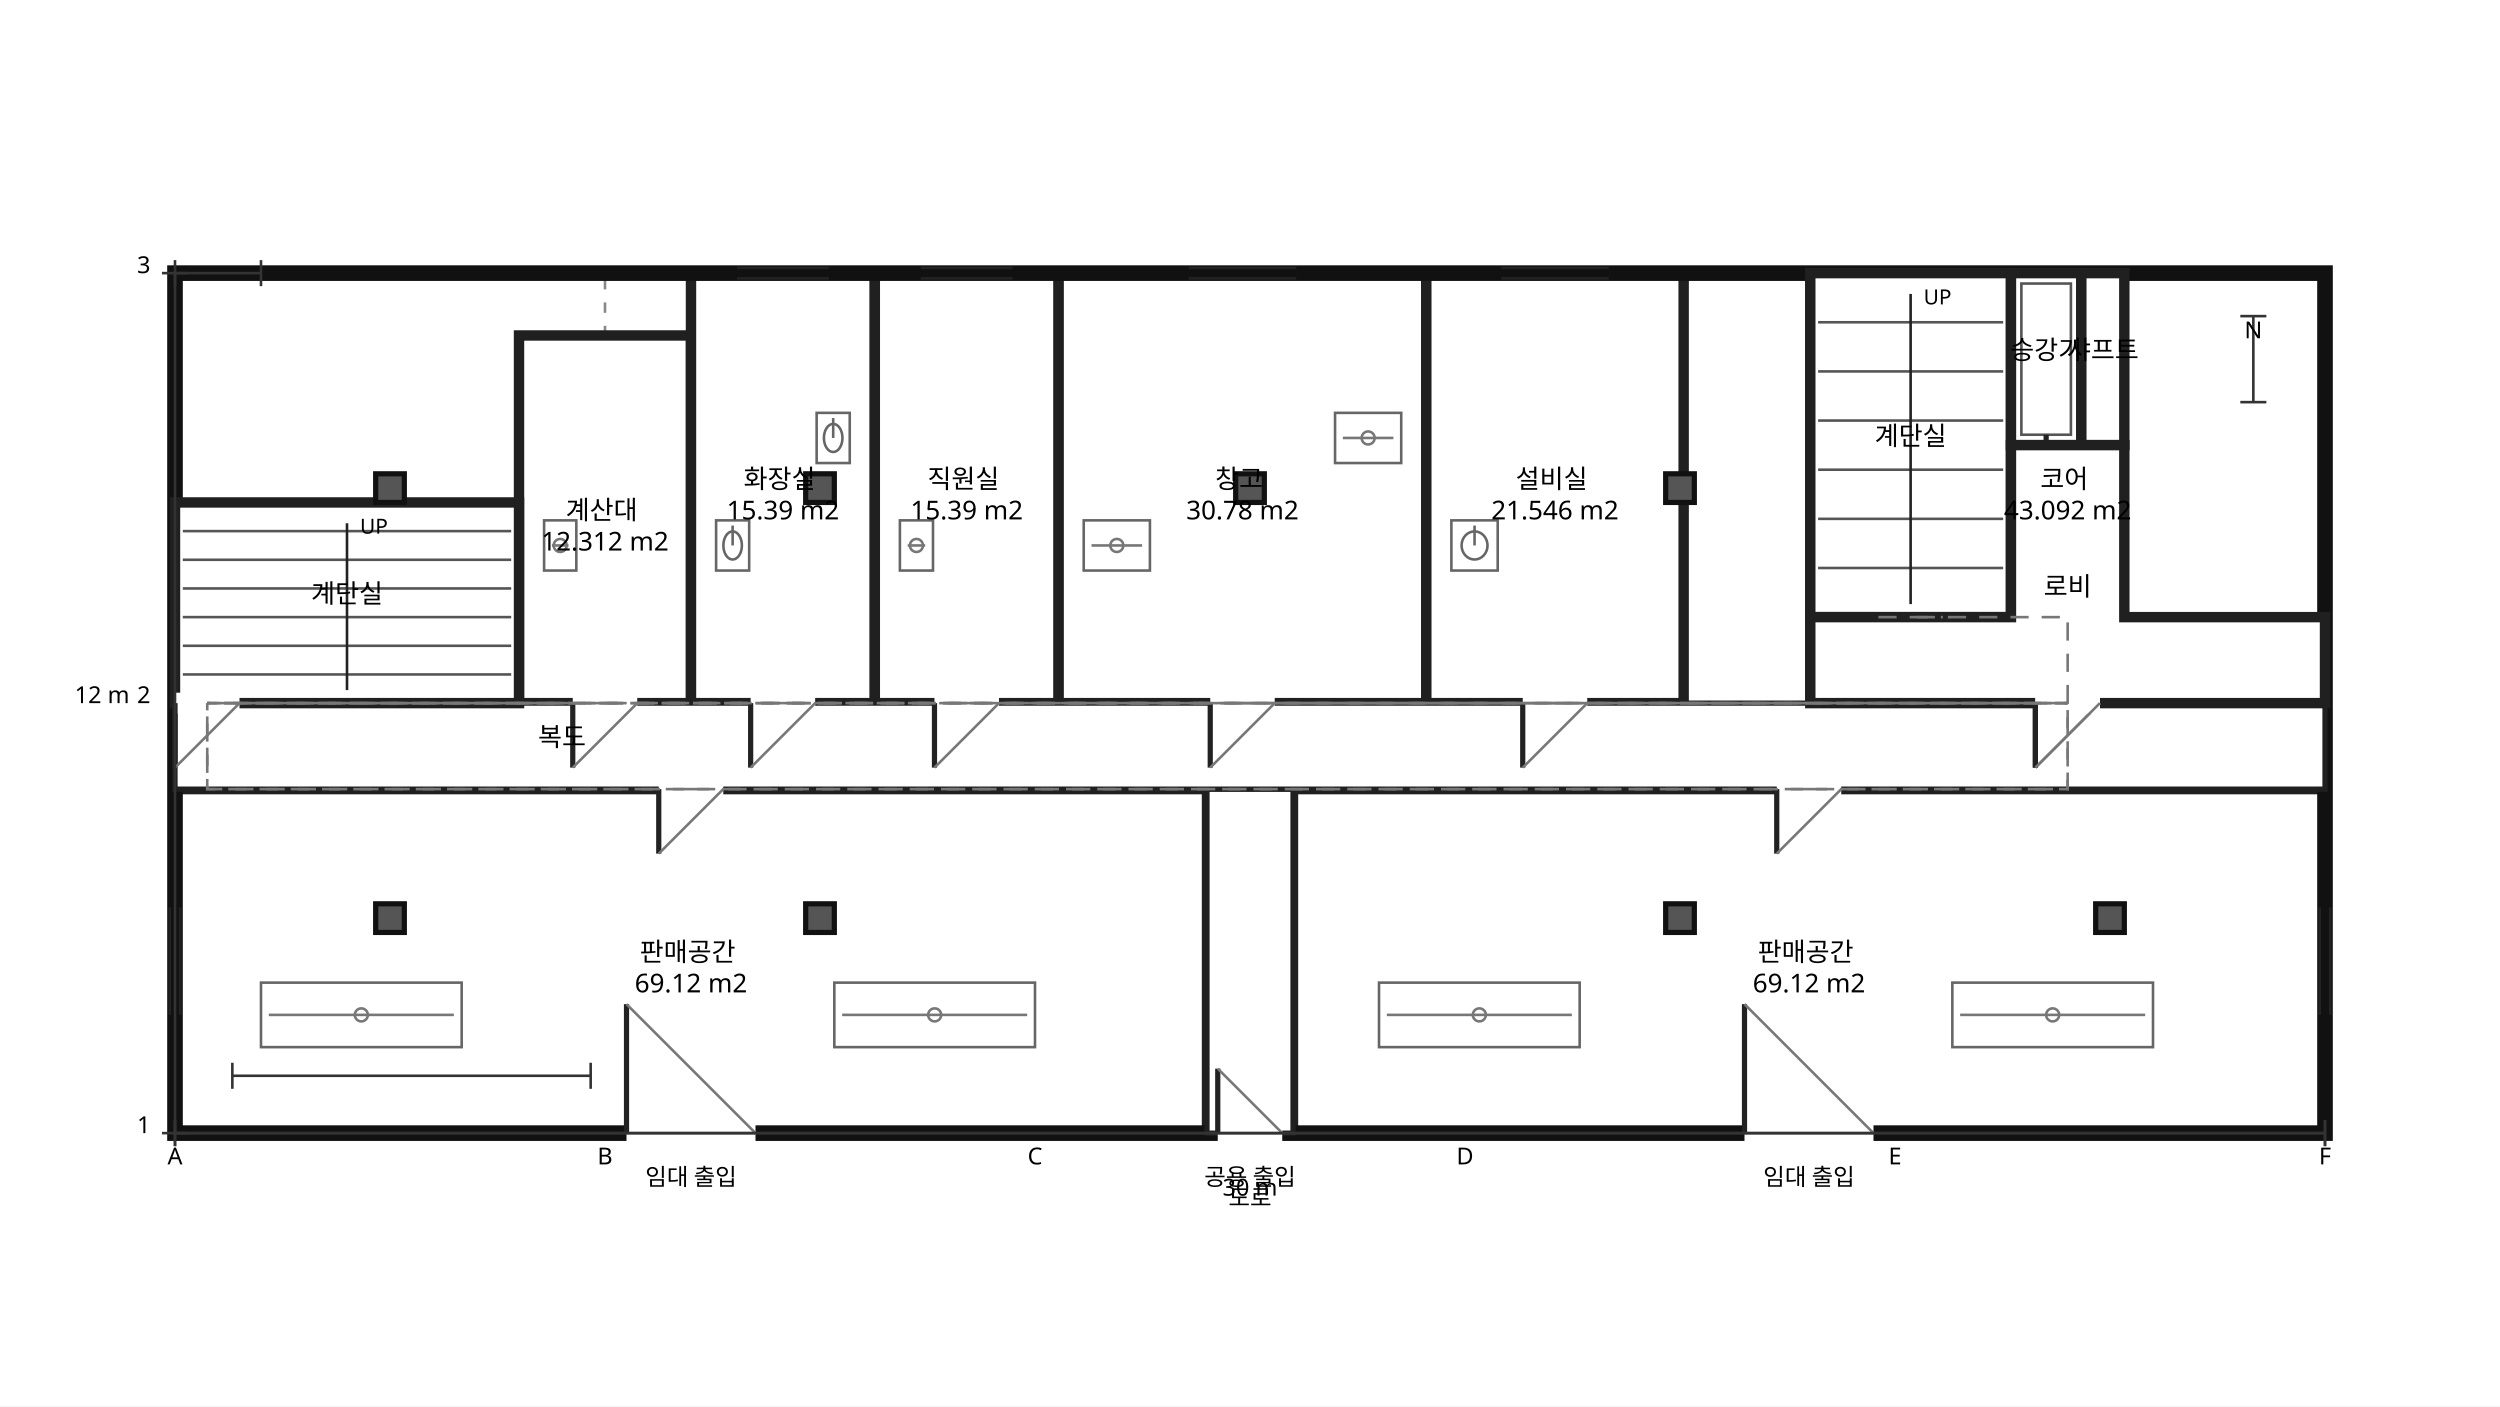
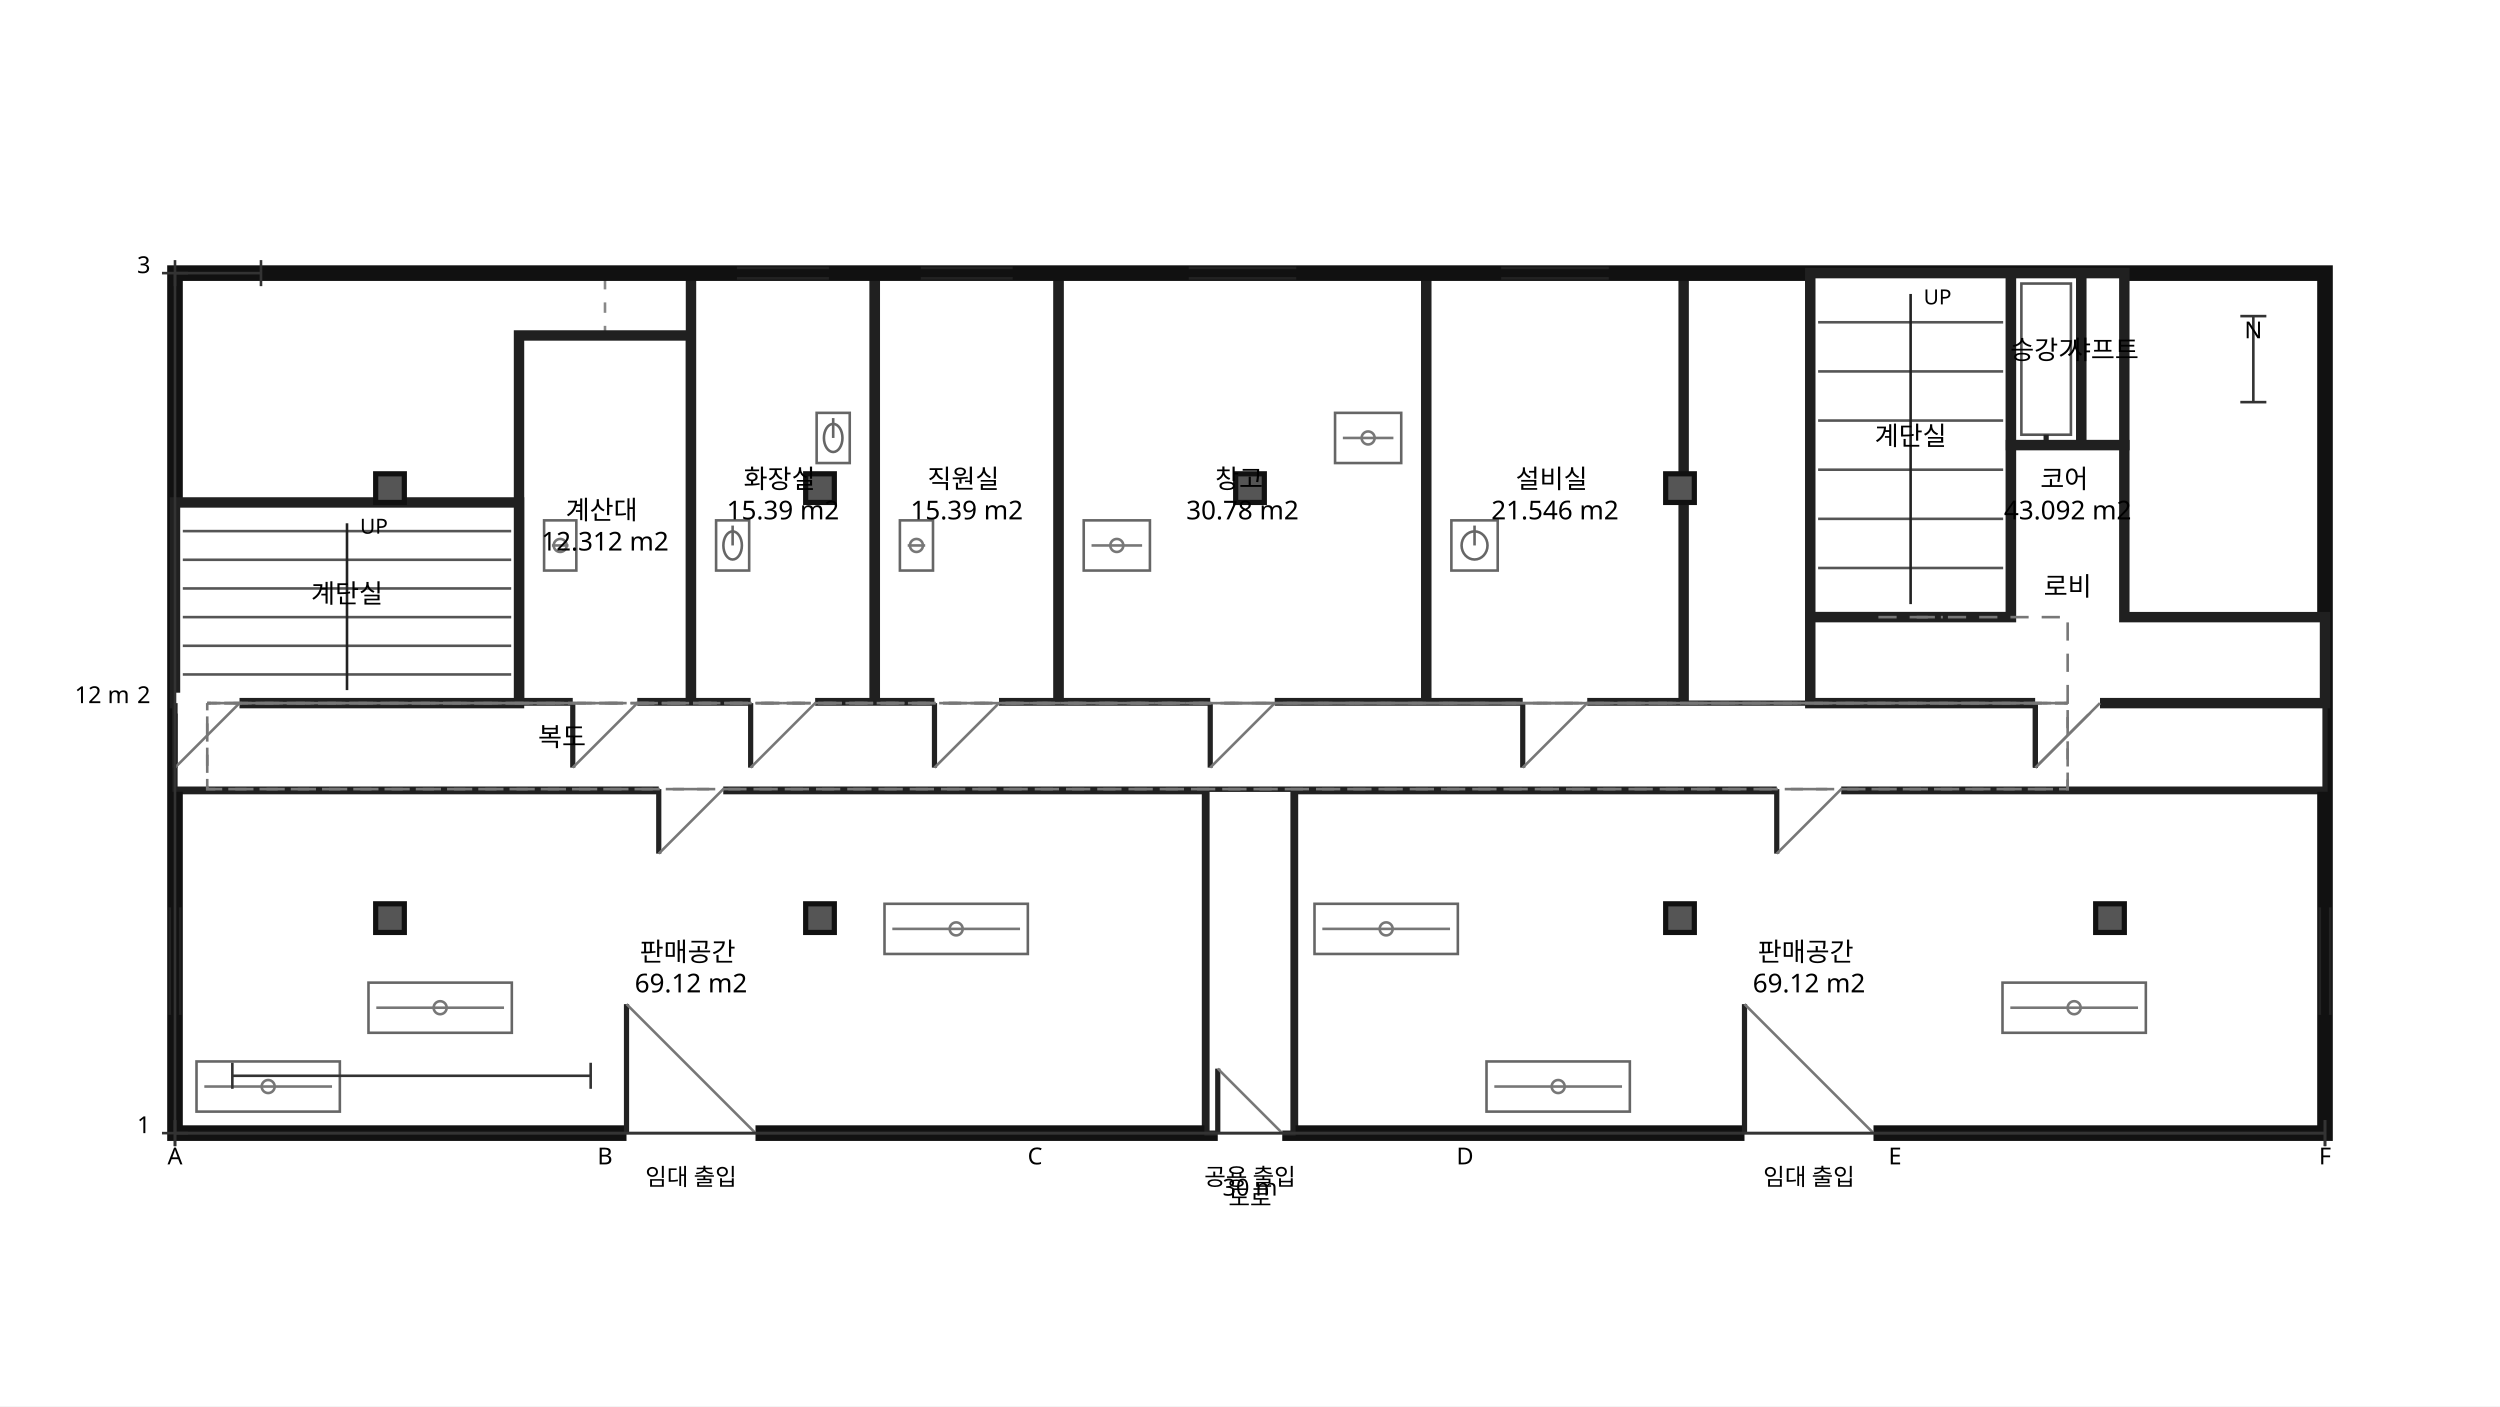
<svg xmlns="http://www.w3.org/2000/svg" width="100%" height="100%" viewBox="0 0 960 540">
  <rect width="100%" height="100%" fill="white" />
  <g data-layer="grid">
    <g data-id="grid-x-0" data-kind="grid" data-layer="grid">
      <polyline points="67.2,435.12 67.2,104.88" fill="none" stroke="#888888" stroke-width="1" stroke-dasharray="4 5" />
      <text x="67.2" y="447.12" font-family="Noto Sans KR, Malgun Gothic, sans-serif" font-size="9" text-anchor="middle">A</text>
    </g>
    <g data-id="grid-x-1" data-kind="grid" data-layer="grid">
      <polyline points="232.32,435.12 232.32,104.88" fill="none" stroke="#888888" stroke-width="1" stroke-dasharray="4 5" />
      <text x="232.32" y="447.12" font-family="Noto Sans KR, Malgun Gothic, sans-serif" font-size="9" text-anchor="middle">B</text>
    </g>
    <g data-id="grid-x-2" data-kind="grid" data-layer="grid">
      <polyline points="397.44,435.12 397.44,104.88" fill="none" stroke="#888888" stroke-width="1" stroke-dasharray="4 5" />
      <text x="397.44" y="447.12" font-family="Noto Sans KR, Malgun Gothic, sans-serif" font-size="9" text-anchor="middle">C</text>
    </g>
    <g data-id="grid-x-3" data-kind="grid" data-layer="grid">
      <polyline points="562.56,435.12 562.56,104.88" fill="none" stroke="#888888" stroke-width="1" stroke-dasharray="4 5" />
      <text x="562.56" y="447.12" font-family="Noto Sans KR, Malgun Gothic, sans-serif" font-size="9" text-anchor="middle">D</text>
    </g>
    <g data-id="grid-x-4" data-kind="grid" data-layer="grid">
      <polyline points="727.68,435.12 727.68,104.88" fill="none" stroke="#888888" stroke-width="1" stroke-dasharray="4 5" />
      <text x="727.68" y="447.12" font-family="Noto Sans KR, Malgun Gothic, sans-serif" font-size="9" text-anchor="middle">E</text>
    </g>
    <g data-id="grid-x-5" data-kind="grid" data-layer="grid">
      <polyline points="892.8,435.12 892.8,104.88" fill="none" stroke="#888888" stroke-width="1" stroke-dasharray="4 5" />
      <text x="892.8" y="447.12" font-family="Noto Sans KR, Malgun Gothic, sans-serif" font-size="9" text-anchor="middle">F</text>
    </g>
    <g data-id="grid-y-0" data-kind="grid" data-layer="grid">
      <polyline points="67.2,435.12 892.8,435.12" fill="none" stroke="#888888" stroke-width="1" stroke-dasharray="4 5" />
      <text x="55.2" y="435.12" font-family="Noto Sans KR, Malgun Gothic, sans-serif" font-size="9" text-anchor="middle">1</text>
    </g>
    <g data-id="grid-y-1" data-kind="grid" data-layer="grid">
      <polyline points="67.2,270.0 892.8,270.0" fill="none" stroke="#888888" stroke-width="1" stroke-dasharray="4 5" />
      <text x="55.2" y="270.0" font-family="Noto Sans KR, Malgun Gothic, sans-serif" font-size="9" text-anchor="middle">2</text>
    </g>
    <g data-id="grid-y-2" data-kind="grid" data-layer="grid">
      <polyline points="67.2,104.88 892.8,104.88" fill="none" stroke="#888888" stroke-width="1" stroke-dasharray="4 5" />
      <text x="55.2" y="104.88" font-family="Noto Sans KR, Malgun Gothic, sans-serif" font-size="9" text-anchor="middle">3</text>
    </g>
  </g>
  <g data-layer="rooms">
    <polygon data-id="sales_a" data-kind="room" data-layer="rooms" points="67.2,435.12 463.49,435.12 463.49,303.02 67.2,303.02" fill="white" stroke="#202020" stroke-width="4" />
    <polygon data-id="sales_b" data-kind="room" data-layer="rooms" points="496.51,435.12 892.8,435.12 892.8,303.02 496.51,303.02" fill="white" stroke="#202020" stroke-width="4" />
    <polygon data-id="core" data-kind="room" data-layer="rooms" points="695.15,270.0 892.8,270.0 892.8,104.88 695.15,104.88" fill="white" stroke="#202020" stroke-width="4" />
    <polygon data-id="checkout" data-kind="room" data-layer="rooms" points="199.3,270.0 265.34,270.0 265.34,128.82 199.3,128.82" fill="white" stroke="#202020" stroke-width="4" />
    <polygon data-id="restroom" data-kind="room" data-layer="rooms" points="265.34,270.0 335.93,270.0 335.93,104.88 265.34,104.88" fill="white" stroke="#202020" stroke-width="4" />
    <polygon data-id="staff" data-kind="room" data-layer="rooms" points="335.93,270.0 406.52,270.0 406.52,104.88 335.93,104.88" fill="white" stroke="#202020" stroke-width="4" />
    <polygon data-id="stock" data-kind="room" data-layer="rooms" points="406.52,270.0 547.7,270.0 547.7,104.88 406.52,104.88" fill="white" stroke="#202020" stroke-width="4" />
    <polygon data-id="utility" data-kind="room" data-layer="rooms" points="547.7,270.0 646.52,270.0 646.52,104.88 547.7,104.88" fill="white" stroke="#202020" stroke-width="4" />
  </g>
  <polygon data-id="floor-boundary" data-kind="boundary" data-layer="rooms" points="67.2,435.12 892.8,435.12 892.8,104.88 67.2,104.88" fill="none" stroke="#111111" stroke-width="6" />
  <g data-layer="circulation">
    <polygon data-id="corridor-spine" data-kind="circulation" data-layer="circulation" points="463.49,435.12 496.51,435.12 496.51,303.02 463.49,303.02" fill="white" stroke="#202020" stroke-width="2" />
    <polygon data-id="corridor-branch" data-kind="circulation" data-layer="circulation" points="67.2,303.02 892.8,303.02 892.8,270.0 67.2,270.0" fill="white" stroke="#202020" stroke-width="2" />
  </g>
  <g data-layer="core">
    <polygon data-id="core-stair-1" data-kind="stair" data-layer="core" points="695.15,236.98 772.21,236.98 772.21,104.88 695.15,104.88" fill="white" stroke="#202020" stroke-width="4" />
    <g data-symbol="stair-treads">
      <line x1="698.15" y1="123.751" x2="769.21" y2="123.751" stroke="#555555" stroke-width="1" />
      <line x1="698.15" y1="142.623" x2="769.21" y2="142.623" stroke="#555555" stroke-width="1" />
      <line x1="698.15" y1="161.494" x2="769.21" y2="161.494" stroke="#555555" stroke-width="1" />
      <line x1="698.15" y1="180.366" x2="769.21" y2="180.366" stroke="#555555" stroke-width="1" />
      <line x1="698.15" y1="199.237" x2="769.21" y2="199.237" stroke="#555555" stroke-width="1" />
      <line x1="698.15" y1="218.109" x2="769.21" y2="218.109" stroke="#555555" stroke-width="1" />
      <line x1="733.68" y1="231.98" x2="733.68" y2="112.88" stroke="#222222" stroke-width="1" />
      <text x="738.68" y="116.88" font-family="Noto Sans KR, Malgun Gothic, sans-serif" font-size="8">UP</text>
    </g>
    <polygon data-id="remote-stair-2" data-kind="stair" data-layer="core" points="67.2,270.0 199.3,270.0 199.3,192.94 67.2,192.94" fill="white" stroke="#202020" stroke-width="4" />
    <g data-symbol="stair-treads">
      <line x1="70.2" y1="203.949" x2="196.3" y2="203.949" stroke="#555555" stroke-width="1" />
      <line x1="70.2" y1="214.957" x2="196.3" y2="214.957" stroke="#555555" stroke-width="1" />
      <line x1="70.2" y1="225.966" x2="196.3" y2="225.966" stroke="#555555" stroke-width="1" />
      <line x1="70.2" y1="236.974" x2="196.3" y2="236.974" stroke="#555555" stroke-width="1" />
      <line x1="70.2" y1="247.983" x2="196.3" y2="247.983" stroke="#555555" stroke-width="1" />
      <line x1="70.2" y1="258.991" x2="196.3" y2="258.991" stroke="#555555" stroke-width="1" />
      <line x1="133.25" y1="265.0" x2="133.25" y2="200.94" stroke="#222222" stroke-width="1" />
      <text x="138.25" y="204.94" font-family="Noto Sans KR, Malgun Gothic, sans-serif" font-size="8">UP</text>
    </g>
    <polygon data-id="core-elevator" data-kind="elevator" data-layer="core" points="772.21,170.93 799.23,170.93 799.23,104.88 772.21,104.88" fill="white" stroke="#202020" stroke-width="4" />
    <g data-symbol="elevator-car">
      <rect x="776.21" y="108.88" width="19.02" height="58.05" fill="none" stroke="#555555" stroke-width="1" />
      <line x1="785.72" y1="166.93" x2="785.72" y2="170.93" stroke="#222222" stroke-width="2" />
    </g>
    <polygon data-id="core-shaft" data-kind="shaft" data-layer="core" points="799.23,170.93 815.74,170.93 815.74,104.88 799.23,104.88" fill="white" stroke="#202020" stroke-width="4" />
    <polygon data-id="core-lobby" data-kind="lobby" data-layer="core" points="695.15,270.0 892.8,270.0 892.8,236.98 815.74,236.98 815.74,170.93 772.21,170.93 772.21,236.98 695.15,236.98" fill="white" stroke="#202020" stroke-width="4" />
  </g>
  <g data-layer="structure">
    <polygon data-id="column-1" data-kind="column" data-layer="structure" points="144.26,358.06 155.26,358.06 155.26,347.06 144.26,347.06" fill="#555555" stroke="#111111" stroke-width="2" />
    <polygon data-id="column-2" data-kind="column" data-layer="structure" points="144.26,192.94 155.26,192.94 155.26,181.94 144.26,181.94" fill="#555555" stroke="#111111" stroke-width="2" />
    <polygon data-id="column-3" data-kind="column" data-layer="structure" points="309.38,358.06 320.38,358.06 320.38,347.06 309.38,347.06" fill="#555555" stroke="#111111" stroke-width="2" />
    <polygon data-id="column-4" data-kind="column" data-layer="structure" points="309.38,192.94 320.38,192.94 320.38,181.94 309.38,181.94" fill="#555555" stroke="#111111" stroke-width="2" />
    <polygon data-id="column-5" data-kind="column" data-layer="structure" points="474.5,192.94 485.5,192.94 485.5,181.94 474.5,181.94" fill="#555555" stroke="#111111" stroke-width="2" />
    <polygon data-id="column-6" data-kind="column" data-layer="structure" points="639.62,358.06 650.62,358.06 650.62,347.06 639.62,347.06" fill="#555555" stroke="#111111" stroke-width="2" />
    <polygon data-id="column-7" data-kind="column" data-layer="structure" points="639.62,192.94 650.62,192.94 650.62,181.94 639.62,181.94" fill="#555555" stroke="#111111" stroke-width="2" />
    <polygon data-id="column-8" data-kind="column" data-layer="structure" points="804.74,358.06 815.74,358.06 815.74,347.06 804.74,347.06" fill="#555555" stroke="#111111" stroke-width="2" />
  </g>
  <g data-layer="envelope">
    <g data-id="sales_a-commercial-entrance" data-kind="entrance" data-layer="envelope" data-symbol="entrance-door">
      <polyline points="240.58,435.12 290.11,435.12" fill="none" stroke="white" stroke-width="8" />
      <line x1="240.58" y1="435.12" x2="240.58" y2="385.59" stroke="#222222" stroke-width="2" />
      <path d="M 290.11 435.12 Q 262.869 407.879 240.58 385.59" fill="none" stroke="#777777" stroke-width="1" />
      <text x="265.345" y="455.12" font-family="Noto Sans KR, Malgun Gothic, sans-serif" font-size="9" text-anchor="middle">임대 출입</text>
    </g>
    <g data-id="sales_b-commercial-entrance" data-kind="entrance" data-layer="envelope" data-symbol="entrance-door">
      <polyline points="669.89,435.12 719.42,435.12" fill="none" stroke="white" stroke-width="8" />
      <line x1="669.89" y1="435.12" x2="669.89" y2="385.59" stroke="#222222" stroke-width="2" />
      <path d="M 719.42 435.12 Q 692.178 407.879 669.89 385.59" fill="none" stroke="#777777" stroke-width="1" />
      <text x="694.655" y="455.12" font-family="Noto Sans KR, Malgun Gothic, sans-serif" font-size="9" text-anchor="middle">임대 출입</text>
    </g>
    <g data-id="core-public-entrance" data-kind="entrance" data-layer="envelope" data-symbol="entrance-door">
      <polyline points="467.62,435.12 492.38,435.12" fill="none" stroke="white" stroke-width="8" />
      <line x1="467.62" y1="435.12" x2="467.62" y2="410.36" stroke="#222222" stroke-width="2" />
      <path d="M 492.38 435.12 Q 478.762 421.502 467.62 410.36" fill="none" stroke="#777777" stroke-width="1" />
      <text x="480.0" y="455.12" font-family="Noto Sans KR, Malgun Gothic, sans-serif" font-size="9" text-anchor="middle">공용 출입</text>
    </g>
    <g data-id="sales_a-window" data-kind="window" data-layer="envelope" data-symbol="window-double-line">
      <polyline points="65.2,389.71 65.2,348.43" fill="none" stroke="#222222" stroke-width="1" />
      <polyline points="69.2,389.71 69.2,348.43" fill="none" stroke="#222222" stroke-width="1" />
    </g>
    <g data-id="sales_b-window" data-kind="window" data-layer="envelope" data-symbol="window-double-line">
      <polyline points="890.8,389.71 890.8,348.43" fill="none" stroke="#222222" stroke-width="1" />
      <polyline points="894.8,389.71 894.8,348.43" fill="none" stroke="#222222" stroke-width="1" />
    </g>
    <g data-id="restroom-window" data-kind="window" data-layer="envelope" data-symbol="window-double-line">
      <polyline points="282.99,102.88 318.29,102.88" fill="none" stroke="#222222" stroke-width="1" />
      <polyline points="282.99,106.88 318.29,106.88" fill="none" stroke="#222222" stroke-width="1" />
    </g>
    <g data-id="staff-window" data-kind="window" data-layer="envelope" data-symbol="window-double-line">
      <polyline points="353.58,102.88 388.87,102.88" fill="none" stroke="#222222" stroke-width="1" />
      <polyline points="353.58,106.88 388.87,106.88" fill="none" stroke="#222222" stroke-width="1" />
    </g>
    <g data-id="stock-window" data-kind="window" data-layer="envelope" data-symbol="window-double-line">
      <polyline points="456.47,102.88 497.75,102.88" fill="none" stroke="#222222" stroke-width="1" />
      <polyline points="456.47,106.88 497.75,106.88" fill="none" stroke="#222222" stroke-width="1" />
    </g>
    <g data-id="utility-window" data-kind="window" data-layer="envelope" data-symbol="window-double-line">
      <polyline points="576.47,102.88 617.75,102.88" fill="none" stroke="#222222" stroke-width="1" />
      <polyline points="576.47,106.88 617.75,106.88" fill="none" stroke="#222222" stroke-width="1" />
    </g>
  </g>
  <g data-layer="door-openings">
    <g data-id="protected-exit-1" data-kind="protected_exit" data-layer="door-openings" data-symbol="door-swing">
      <polyline points="781.59,270.0 806.36,270.0" fill="none" stroke="white" stroke-width="8" />
      <line x1="781.59" y1="270.0" x2="781.59" y2="294.77" stroke="#222222" stroke-width="2" />
      <path d="M 806.36 270.0 Q 792.736 283.623 781.59 294.77" fill="none" stroke="#777777" stroke-width="1" />
    </g>
    <g data-id="protected-exit-2" data-kind="protected_exit" data-layer="door-openings" data-symbol="door-swing">
      <polyline points="67.2,270.0 91.97,270.0" fill="none" stroke="white" stroke-width="8" />
      <line x1="67.2" y1="270.0" x2="67.2" y2="294.77" stroke="#222222" stroke-width="2" />
      <path d="M 91.97 270.0 Q 78.347 283.623 67.2 294.77" fill="none" stroke="#777777" stroke-width="1" />
    </g>
    <g data-id="sales_a-door" data-kind="door-opening" data-layer="door-openings" data-symbol="door-swing" aria-label="sales_a door clear width 0.9 m">
      <polyline points="252.96,303.02 277.73,303.02" fill="none" stroke="white" stroke-width="8" />
      <line x1="252.96" y1="303.02" x2="252.96" y2="327.79" stroke="#222222" stroke-width="2" />
      <path d="M 277.73 303.02 Q 264.106 316.643 252.96 327.79" fill="none" stroke="#777777" stroke-width="1" />
    </g>
    <g data-id="sales_b-door" data-kind="door-opening" data-layer="door-openings" data-symbol="door-swing" aria-label="sales_b door clear width 0.9 m">
      <polyline points="682.27,303.02 707.04,303.02" fill="none" stroke="white" stroke-width="8" />
      <line x1="682.27" y1="303.02" x2="682.27" y2="327.79" stroke="#222222" stroke-width="2" />
      <path d="M 707.04 303.02 Q 693.416 316.643 682.27 327.79" fill="none" stroke="#777777" stroke-width="1" />
    </g>
    <g data-id="core-door" data-kind="door-opening" data-layer="door-openings" data-symbol="door-swing" aria-label="core door clear width 0.9 m">
      <polyline points="781.59,270.0 806.36,270.0" fill="none" stroke="white" stroke-width="8" />
      <line x1="781.59" y1="270.0" x2="781.59" y2="294.77" stroke="#222222" stroke-width="2" />
      <path d="M 806.36 270.0 Q 792.736 283.623 781.59 294.77" fill="none" stroke="#777777" stroke-width="1" />
    </g>
    <g data-id="checkout-door" data-kind="door-opening" data-layer="door-openings" data-symbol="door-swing" aria-label="checkout door clear width 0.9 m">
      <polyline points="219.94,270.0 244.7,270.0" fill="none" stroke="white" stroke-width="8" />
      <line x1="219.94" y1="270.0" x2="219.94" y2="294.76" stroke="#222222" stroke-width="2" />
      <path d="M 244.7 270.0 Q 231.082 283.618 219.94 294.76" fill="none" stroke="#777777" stroke-width="1" />
    </g>
    <g data-id="restroom-door" data-kind="door-opening" data-layer="door-openings" data-symbol="door-swing" aria-label="restroom door clear width 0.9 m">
      <polyline points="288.25,270.0 313.02,270.0" fill="none" stroke="white" stroke-width="8" />
      <line x1="288.25" y1="270.0" x2="288.25" y2="294.77" stroke="#222222" stroke-width="2" />
      <path d="M 313.02 270.0 Q 299.397 283.623 288.25 294.77" fill="none" stroke="#777777" stroke-width="1" />
    </g>
    <g data-id="staff-door" data-kind="door-opening" data-layer="door-openings" data-symbol="door-swing" aria-label="staff door clear width 0.9 m">
      <polyline points="358.84,270.0 383.61,270.0" fill="none" stroke="white" stroke-width="8" />
      <line x1="358.84" y1="270.0" x2="358.84" y2="294.77" stroke="#222222" stroke-width="2" />
      <path d="M 383.61 270.0 Q 369.986 283.624 358.84 294.77" fill="none" stroke="#777777" stroke-width="1" />
    </g>
    <g data-id="stock-door" data-kind="door-opening" data-layer="door-openings" data-symbol="door-swing" aria-label="stock door clear width 0.9 m">
      <polyline points="464.73,270.0 489.49,270.0" fill="none" stroke="white" stroke-width="8" />
      <line x1="464.73" y1="270.0" x2="464.73" y2="294.76" stroke="#222222" stroke-width="2" />
      <path d="M 489.49 270.0 Q 475.872 283.618 464.73 294.76" fill="none" stroke="#777777" stroke-width="1" />
    </g>
    <g data-id="utility-door" data-kind="door-opening" data-layer="door-openings" data-symbol="door-swing" aria-label="utility door clear width 0.9 m">
      <polyline points="584.73,270.0 609.5,270.0" fill="none" stroke="white" stroke-width="8" />
      <line x1="584.73" y1="270.0" x2="584.73" y2="294.77" stroke="#222222" stroke-width="2" />
      <path d="M 609.5 270.0 Q 595.876 283.623 584.73 294.77" fill="none" stroke="#777777" stroke-width="1" />
    </g>
  </g>
  <g data-layer="furniture">
-     <polygon data-id="sales_a-sales_shelf-1" data-kind="sales_shelf" data-layer="furniture" points="100.22,402.1 177.28,402.1 177.28,377.33 100.22,377.33" fill="white" stroke="#666666" stroke-width="1" />
-     <g data-symbol="furniture">
-       <line x1="103.22" y1="389.715" x2="174.28" y2="389.715" stroke="#777777" stroke-width="1" />
-       <circle cx="138.75" cy="389.715" r="2.5" fill="none" stroke="#777777" stroke-width="1" />
-     </g>
-     <polygon data-id="sales_a-sales_shelf-2" data-kind="sales_shelf" data-layer="furniture" points="320.38,402.1 397.44,402.1 397.44,377.33 320.38,377.33" fill="white" stroke="#666666" stroke-width="1" />
-     <g data-symbol="furniture">
-       <line x1="323.38" y1="389.715" x2="394.44" y2="389.715" stroke="#777777" stroke-width="1" />
-       <circle cx="358.91" cy="389.715" r="2.5" fill="none" stroke="#777777" stroke-width="1" />
-     </g>
-     <polygon data-id="sales_b-sales_shelf-3" data-kind="sales_shelf" data-layer="furniture" points="529.54,402.1 606.59,402.1 606.59,377.33 529.54,377.33" fill="white" stroke="#666666" stroke-width="1" />
-     <g data-symbol="furniture">
-       <line x1="532.54" y1="389.715" x2="603.59" y2="389.715" stroke="#777777" stroke-width="1" />
-       <circle cx="568.065" cy="389.715" r="2.5" fill="none" stroke="#777777" stroke-width="1" />
-     </g>
-     <polygon data-id="sales_b-sales_shelf-4" data-kind="sales_shelf" data-layer="furniture" points="749.7,402.1 826.75,402.1 826.75,377.33 749.7,377.33" fill="white" stroke="#666666" stroke-width="1" />
-     <g data-symbol="furniture">
-       <line x1="752.7" y1="389.715" x2="823.75" y2="389.715" stroke="#777777" stroke-width="1" />
-       <circle cx="788.225" cy="389.715" r="2.5" fill="none" stroke="#777777" stroke-width="1" />
+     <polygon data-id="sales_a-sales_shelf-1" data-kind="sales_shelf" data-layer="furniture" points="75.46,426.86 130.5,426.86 130.5,407.6 75.46,407.6" fill="white" stroke="#666666" stroke-width="1" />
+     <g data-symbol="furniture">
+       <line x1="78.46" y1="417.23" x2="127.5" y2="417.23" stroke="#777777" stroke-width="1" />
+       <circle cx="102.98" cy="417.23" r="2.5" fill="none" stroke="#777777" stroke-width="1" />
+     </g>
+     <polygon data-id="sales_a-sales_shelf-2" data-kind="sales_shelf" data-layer="furniture" points="339.65,366.32 394.69,366.32 394.69,347.06 339.65,347.06" fill="white" stroke="#666666" stroke-width="1" />
+     <g data-symbol="furniture">
+       <line x1="342.65" y1="356.69" x2="391.69" y2="356.69" stroke="#777777" stroke-width="1" />
+       <circle cx="367.17" cy="356.69" r="2.5" fill="none" stroke="#777777" stroke-width="1" />
+     </g>
+     <polygon data-id="sales_a-sales_shelf-3" data-kind="sales_shelf" data-layer="furniture" points="141.5,396.59 196.54,396.59 196.54,377.33 141.5,377.33" fill="white" stroke="#666666" stroke-width="1" />
+     <g data-symbol="furniture">
+       <line x1="144.5" y1="386.96" x2="193.54" y2="386.96" stroke="#777777" stroke-width="1" />
+       <circle cx="169.02" cy="386.96" r="2.5" fill="none" stroke="#777777" stroke-width="1" />
+     </g>
+     <polygon data-id="sales_b-sales_shelf-4" data-kind="sales_shelf" data-layer="furniture" points="570.82,426.86 625.86,426.86 625.86,407.6 570.82,407.6" fill="white" stroke="#666666" stroke-width="1" />
+     <g data-symbol="furniture">
+       <line x1="573.82" y1="417.23" x2="622.86" y2="417.23" stroke="#777777" stroke-width="1" />
+       <circle cx="598.34" cy="417.23" r="2.5" fill="none" stroke="#777777" stroke-width="1" />
+     </g>
+     <polygon data-id="sales_b-sales_shelf-5" data-kind="sales_shelf" data-layer="furniture" points="768.96,396.59 824.0,396.59 824.0,377.33 768.96,377.33" fill="white" stroke="#666666" stroke-width="1" />
+     <g data-symbol="furniture">
+       <line x1="771.96" y1="386.96" x2="821.0" y2="386.96" stroke="#777777" stroke-width="1" />
+       <circle cx="796.48" cy="386.96" r="2.5" fill="none" stroke="#777777" stroke-width="1" />
+     </g>
+     <polygon data-id="sales_b-sales_shelf-6" data-kind="sales_shelf" data-layer="furniture" points="504.77,366.32 559.81,366.32 559.81,347.06 504.77,347.06" fill="white" stroke="#666666" stroke-width="1" />
+     <g data-symbol="furniture">
+       <line x1="507.77" y1="356.69" x2="556.81" y2="356.69" stroke="#777777" stroke-width="1" />
+       <circle cx="532.29" cy="356.69" r="2.5" fill="none" stroke="#777777" stroke-width="1" />
    </g>
    <polygon data-id="checkout-checkout_counter-1" data-kind="checkout_counter" data-layer="furniture" points="208.93,219.09 221.31,219.09 221.31,199.82 208.93,199.82" fill="white" stroke="#666666" stroke-width="1" />
    <g data-symbol="furniture">
      <line x1="211.93" y1="209.455" x2="218.31" y2="209.455" stroke="#777777" stroke-width="1" />
      <circle cx="215.12" cy="209.455" r="2.5" fill="none" stroke="#777777" stroke-width="1" />
    </g>
    <polygon data-id="staff-staff_table-1" data-kind="staff_table" data-layer="furniture" points="345.56,219.09 358.27,219.09 358.27,199.82 345.56,199.82" fill="white" stroke="#666666" stroke-width="1" />
    <g data-symbol="furniture">
      <line x1="348.56" y1="209.455" x2="355.27" y2="209.455" stroke="#777777" stroke-width="1" />
      <circle cx="351.915" cy="209.455" r="2.5" fill="none" stroke="#777777" stroke-width="1" />
    </g>
    <polygon data-id="stock-stock_rack-1" data-kind="stock_rack" data-layer="furniture" points="416.15,219.09 441.57,219.09 441.57,199.82 416.15,199.82" fill="white" stroke="#666666" stroke-width="1" />
    <g data-symbol="furniture">
      <line x1="419.15" y1="209.455" x2="438.57" y2="209.455" stroke="#777777" stroke-width="1" />
      <circle cx="428.86" cy="209.455" r="2.5" fill="none" stroke="#777777" stroke-width="1" />
    </g>
    <polygon data-id="stock-stock_rack-2" data-kind="stock_rack" data-layer="furniture" points="512.66,177.81 538.07,177.81 538.07,158.54 512.66,158.54" fill="white" stroke="#666666" stroke-width="1" />
    <g data-symbol="furniture">
      <line x1="515.66" y1="168.175" x2="535.07" y2="168.175" stroke="#777777" stroke-width="1" />
      <circle cx="525.365" cy="168.175" r="2.5" fill="none" stroke="#777777" stroke-width="1" />
    </g>
  </g>
  <g data-layer="fixtures">
    <polygon data-id="restroom-wc-1" data-kind="wc" data-layer="fixtures" points="274.98,219.09 287.68,219.09 287.68,199.82 274.98,199.82" fill="white" stroke="#666666" stroke-width="1" />
    <g data-symbol="fixture">
      <ellipse cx="281.33" cy="209.455" rx="3.556" ry="5.396" fill="none" stroke="#666666" stroke-width="1" />
      <line x1="281.33" y1="201.82" x2="281.33" y2="209.455" stroke="#666666" stroke-width="1" />
    </g>
    <polygon data-id="restroom-lavatory-1" data-kind="lavatory" data-layer="fixtures" points="313.59,177.81 326.3,177.81 326.3,158.54 313.59,158.54" fill="white" stroke="#666666" stroke-width="1" />
    <g data-symbol="fixture">
      <ellipse cx="319.945" cy="168.175" rx="3.559" ry="5.396" fill="none" stroke="#666666" stroke-width="1" />
      <line x1="319.945" y1="160.54" x2="319.945" y2="168.175" stroke="#666666" stroke-width="1" />
    </g>
    <polygon data-id="utility-utility_equipment-1" data-kind="utility_equipment" data-layer="fixtures" points="557.33,219.09 575.12,219.09 575.12,199.82 557.33,199.82" fill="white" stroke="#666666" stroke-width="1" />
    <g data-symbol="fixture">
      <ellipse cx="566.225" cy="209.455" rx="4.981" ry="5.396" fill="none" stroke="#666666" stroke-width="1" />
      <line x1="566.225" y1="201.82" x2="566.225" y2="209.455" stroke="#666666" stroke-width="1" />
    </g>
  </g>
  <g data-layer="egress">
    <g data-id="core-stair-door-1" data-kind="stair_door" data-layer="egress">
      <polyline points="721.3,236.98 746.06,236.98" fill="none" stroke="#777777" stroke-width="1" stroke-dasharray="7 5" />
    </g>
    <g data-id="core-lobby-route-1" data-kind="lobby_route" data-layer="egress">
      <polyline points="793.98,270.0 793.98,236.98 733.68,236.98" fill="none" stroke="#777777" stroke-width="1" stroke-dasharray="7 5" />
    </g>
    <g data-id="sales_a-route-1" data-kind="egress_route" data-layer="egress">
      <polyline points="265.34,303.02 793.98,303.02 793.98,270.0" fill="none" stroke="#777777" stroke-width="1" stroke-dasharray="7 5" />
    </g>
    <g data-id="sales_a-route-2" data-kind="egress_route" data-layer="egress">
      <polyline points="265.34,303.02 79.58,303.02 79.58,270.0" fill="none" stroke="#777777" stroke-width="1" stroke-dasharray="7 5" />
    </g>
    <g data-id="sales_b-route-1" data-kind="egress_route" data-layer="egress">
      <polyline points="694.66,303.02 793.98,303.02 793.98,270.0" fill="none" stroke="#777777" stroke-width="1" stroke-dasharray="7 5" />
    </g>
    <g data-id="sales_b-route-2" data-kind="egress_route" data-layer="egress">
      <polyline points="694.66,303.02 79.58,303.02 79.58,270.0" fill="none" stroke="#777777" stroke-width="1" stroke-dasharray="7 5" />
    </g>
    <g data-id="checkout-route-1" data-kind="egress_route" data-layer="egress">
      <polyline points="232.32,270.0 793.98,270.0" fill="none" stroke="#777777" stroke-width="1" stroke-dasharray="7 5" />
    </g>
    <g data-id="checkout-route-2" data-kind="egress_route" data-layer="egress">
      <polyline points="232.32,270.0 79.58,270.0" fill="none" stroke="#777777" stroke-width="1" stroke-dasharray="7 5" />
    </g>
    <g data-id="restroom-route-1" data-kind="egress_route" data-layer="egress">
      <polyline points="300.64,270.0 793.98,270.0" fill="none" stroke="#777777" stroke-width="1" stroke-dasharray="7 5" />
    </g>
    <g data-id="restroom-route-2" data-kind="egress_route" data-layer="egress">
      <polyline points="300.64,270.0 79.58,270.0" fill="none" stroke="#777777" stroke-width="1" stroke-dasharray="7 5" />
    </g>
    <g data-id="staff-route-1" data-kind="egress_route" data-layer="egress">
      <polyline points="371.23,270.0 793.98,270.0" fill="none" stroke="#777777" stroke-width="1" stroke-dasharray="7 5" />
    </g>
    <g data-id="staff-route-2" data-kind="egress_route" data-layer="egress">
      <polyline points="371.23,270.0 79.58,270.0" fill="none" stroke="#777777" stroke-width="1" stroke-dasharray="7 5" />
    </g>
    <g data-id="stock-route-1" data-kind="egress_route" data-layer="egress">
      <polyline points="477.11,270.0 793.98,270.0" fill="none" stroke="#777777" stroke-width="1" stroke-dasharray="7 5" />
    </g>
    <g data-id="stock-route-2" data-kind="egress_route" data-layer="egress">
      <polyline points="477.11,270.0 79.58,270.0" fill="none" stroke="#777777" stroke-width="1" stroke-dasharray="7 5" />
    </g>
    <g data-id="utility-route-1" data-kind="egress_route" data-layer="egress">
      <polyline points="597.11,270.0 793.98,270.0" fill="none" stroke="#777777" stroke-width="1" stroke-dasharray="7 5" />
    </g>
    <g data-id="utility-route-2" data-kind="egress_route" data-layer="egress">
      <polyline points="597.11,270.0 79.58,270.0" fill="none" stroke="#777777" stroke-width="1" stroke-dasharray="7 5" />
    </g>
  </g>
  <g data-layer="dimensions">
    <g data-id="dimension-overall-width" data-kind="overall_width" data-layer="dimensions" data-symbol="dimension-chain">
      <polyline points="67.2,435.12 892.8,435.12" fill="none" stroke="#333333" stroke-width="1" />
      <line x1="67.2" y1="430.12" x2="67.2" y2="440.12" stroke="#333333" stroke-width="1" />
      <line x1="892.8" y1="430.12" x2="892.8" y2="440.12" stroke="#333333" stroke-width="1" />
      <text x="480.0" y="459.12" font-family="Noto Sans KR, Malgun Gothic, sans-serif" font-size="9" text-anchor="middle">30 m</text>
    </g>
    <g data-id="dimension-overall-depth" data-kind="overall_depth" data-layer="dimensions" data-symbol="dimension-chain">
      <polyline points="67.2,435.12 67.2,104.88" fill="none" stroke="#333333" stroke-width="1" />
      <line x1="62.2" y1="435.12" x2="72.2" y2="435.12" stroke="#333333" stroke-width="1" />
      <line x1="62.2" y1="104.88" x2="72.2" y2="104.88" stroke="#333333" stroke-width="1" />
      <text x="39.2" y="270.0" font-family="Noto Sans KR, Malgun Gothic, sans-serif" font-size="9" text-anchor="middle">12 m</text>
    </g>
    <g data-id="dimension-circulation-width" data-kind="circulation_width" data-layer="dimensions" data-symbol="dimension-chain">
      <polyline points="67.2,104.88 100.22,104.88" fill="none" stroke="#333333" stroke-width="1" />
      <line x1="67.2" y1="99.88" x2="67.2" y2="109.88" stroke="#333333" stroke-width="1" />
      <line x1="100.22" y1="99.88" x2="100.22" y2="109.88" stroke="#333333" stroke-width="1" />
    </g>
    <g data-id="north-arrow" data-kind="north_arrow" data-layer="dimensions" data-symbol="dimension-chain">
      <polyline points="865.28,154.42 865.28,121.39" fill="none" stroke="#333333" stroke-width="1" />
      <line x1="860.28" y1="154.42" x2="870.28" y2="154.42" stroke="#333333" stroke-width="1" />
      <line x1="860.28" y1="121.39" x2="870.28" y2="121.39" stroke="#333333" stroke-width="1" />
      <text x="865.28" y="129.905" font-family="Noto Sans KR, Malgun Gothic, sans-serif" font-size="9" text-anchor="middle">N</text>
    </g>
    <g data-id="scale-line" data-kind="scale_line" data-layer="dimensions" data-symbol="dimension-chain">
      <polyline points="89.22,413.1 226.82,413.1" fill="none" stroke="#333333" stroke-width="1" />
      <line x1="89.22" y1="408.1" x2="89.22" y2="418.1" stroke="#333333" stroke-width="1" />
      <line x1="226.82" y1="408.1" x2="226.82" y2="418.1" stroke="#333333" stroke-width="1" />
    </g>
    <g data-id="street-line" data-kind="street" data-layer="dimensions" data-symbol="dimension-chain">
      <polyline points="67.2,435.12 892.8,435.12" fill="none" stroke="#333333" stroke-width="1" />
      <line x1="67.2" y1="430.12" x2="67.2" y2="440.12" stroke="#333333" stroke-width="1" />
      <line x1="892.8" y1="430.12" x2="892.8" y2="440.12" stroke="#333333" stroke-width="1" />
      <text x="480.0" y="463.12" font-family="Noto Sans KR, Malgun Gothic, sans-serif" font-size="9" text-anchor="middle">도로</text>
    </g>
  </g>
  <g data-layer="text-labels">
    <text data-id="sales_a-label" data-kind="room-label" data-layer="text-labels" x="265.34" y="369.07" font-family="Noto Sans KR, Malgun Gothic, sans-serif" font-size="10" text-anchor="middle">
      <tspan x="265.34" dy="0">판매공간</tspan>
      <tspan x="265.34" dy="12">69.12 m2</tspan>
    </text>
    <text data-id="sales_b-label" data-kind="room-label" data-layer="text-labels" x="694.66" y="369.07" font-family="Noto Sans KR, Malgun Gothic, sans-serif" font-size="10" text-anchor="middle">
      <tspan x="694.66" dy="0">판매공간</tspan>
      <tspan x="694.66" dy="12">69.12 m2</tspan>
    </text>
    <text data-id="core-label" data-kind="room-label" data-layer="text-labels" x="793.98" y="187.44" font-family="Noto Sans KR, Malgun Gothic, sans-serif" font-size="10" text-anchor="middle">
      <tspan x="793.98" dy="0">코어</tspan>
      <tspan x="793.98" dy="12">43.092 m2</tspan>
    </text>
    <text data-id="checkout-label" data-kind="room-label" data-layer="text-labels" x="232.32" y="199.41" font-family="Noto Sans KR, Malgun Gothic, sans-serif" font-size="10" text-anchor="middle">
      <tspan x="232.32" dy="0">계산대</tspan>
      <tspan x="232.32" dy="12">12.312 m2</tspan>
    </text>
    <text data-id="restroom-label" data-kind="room-label" data-layer="text-labels" x="300.64" y="187.44" font-family="Noto Sans KR, Malgun Gothic, sans-serif" font-size="10" text-anchor="middle">
      <tspan x="300.64" dy="0">화장실</tspan>
      <tspan x="300.64" dy="12">15.39 m2</tspan>
    </text>
    <text data-id="staff-label" data-kind="room-label" data-layer="text-labels" x="371.23" y="187.44" font-family="Noto Sans KR, Malgun Gothic, sans-serif" font-size="10" text-anchor="middle">
      <tspan x="371.23" dy="0">직원실</tspan>
      <tspan x="371.23" dy="12">15.39 m2</tspan>
    </text>
    <text data-id="stock-label" data-kind="room-label" data-layer="text-labels" x="477.11" y="187.44" font-family="Noto Sans KR, Malgun Gothic, sans-serif" font-size="10" text-anchor="middle">
      <tspan x="477.11" dy="0">창고</tspan>
      <tspan x="477.11" dy="12">30.78 m2</tspan>
    </text>
    <text data-id="utility-label" data-kind="room-label" data-layer="text-labels" x="597.11" y="187.44" font-family="Noto Sans KR, Malgun Gothic, sans-serif" font-size="10" text-anchor="middle">
      <tspan x="597.11" dy="0">설비실</tspan>
      <tspan x="597.11" dy="12">21.546 m2</tspan>
    </text>
    <text data-id="corridor-branch-label" data-kind="circulation" data-layer="text-labels" x="215.81" y="286.51" font-family="Noto Sans KR, Malgun Gothic, sans-serif" font-size="10" text-anchor="middle">복도</text>
    <g data-id="sales_a-door-width-label" data-kind="door-width" data-layer="text-labels" />
    <g data-id="sales_b-door-width-label" data-kind="door-width" data-layer="text-labels" />
    <g data-id="core-door-width-label" data-kind="door-width" data-layer="text-labels" />
    <g data-id="checkout-door-width-label" data-kind="door-width" data-layer="text-labels" />
    <g data-id="restroom-door-width-label" data-kind="door-width" data-layer="text-labels" />
    <g data-id="staff-door-width-label" data-kind="door-width" data-layer="text-labels" />
    <g data-id="stock-door-width-label" data-kind="door-width" data-layer="text-labels" />
    <g data-id="utility-door-width-label" data-kind="door-width" data-layer="text-labels" />
    <text data-id="core-stair-1-label" data-kind="core-label" data-layer="text-labels" x="733.68" y="170.93" font-family="Noto Sans KR, Malgun Gothic, sans-serif" font-size="10" text-anchor="middle">계단실</text>
    <text data-id="remote-stair-2-label" data-kind="core-label" data-layer="text-labels" x="133.25" y="231.47" font-family="Noto Sans KR, Malgun Gothic, sans-serif" font-size="10" text-anchor="middle">계단실</text>
    <text data-id="core-elevator-label" data-kind="core-label" data-layer="text-labels" x="785.72" y="137.9" font-family="Noto Sans KR, Malgun Gothic, sans-serif" font-size="10" text-anchor="middle">승강기</text>
    <text data-id="core-shaft-label" data-kind="core-label" data-layer="text-labels" x="807.49" y="137.9" font-family="Noto Sans KR, Malgun Gothic, sans-serif" font-size="10" text-anchor="middle">샤프트</text>
    <text data-id="core-lobby-label" data-kind="core-label" data-layer="text-labels" x="793.98" y="228.72" font-family="Noto Sans KR, Malgun Gothic, sans-serif" font-size="10" text-anchor="middle">로비</text>
  </g>
</svg>
